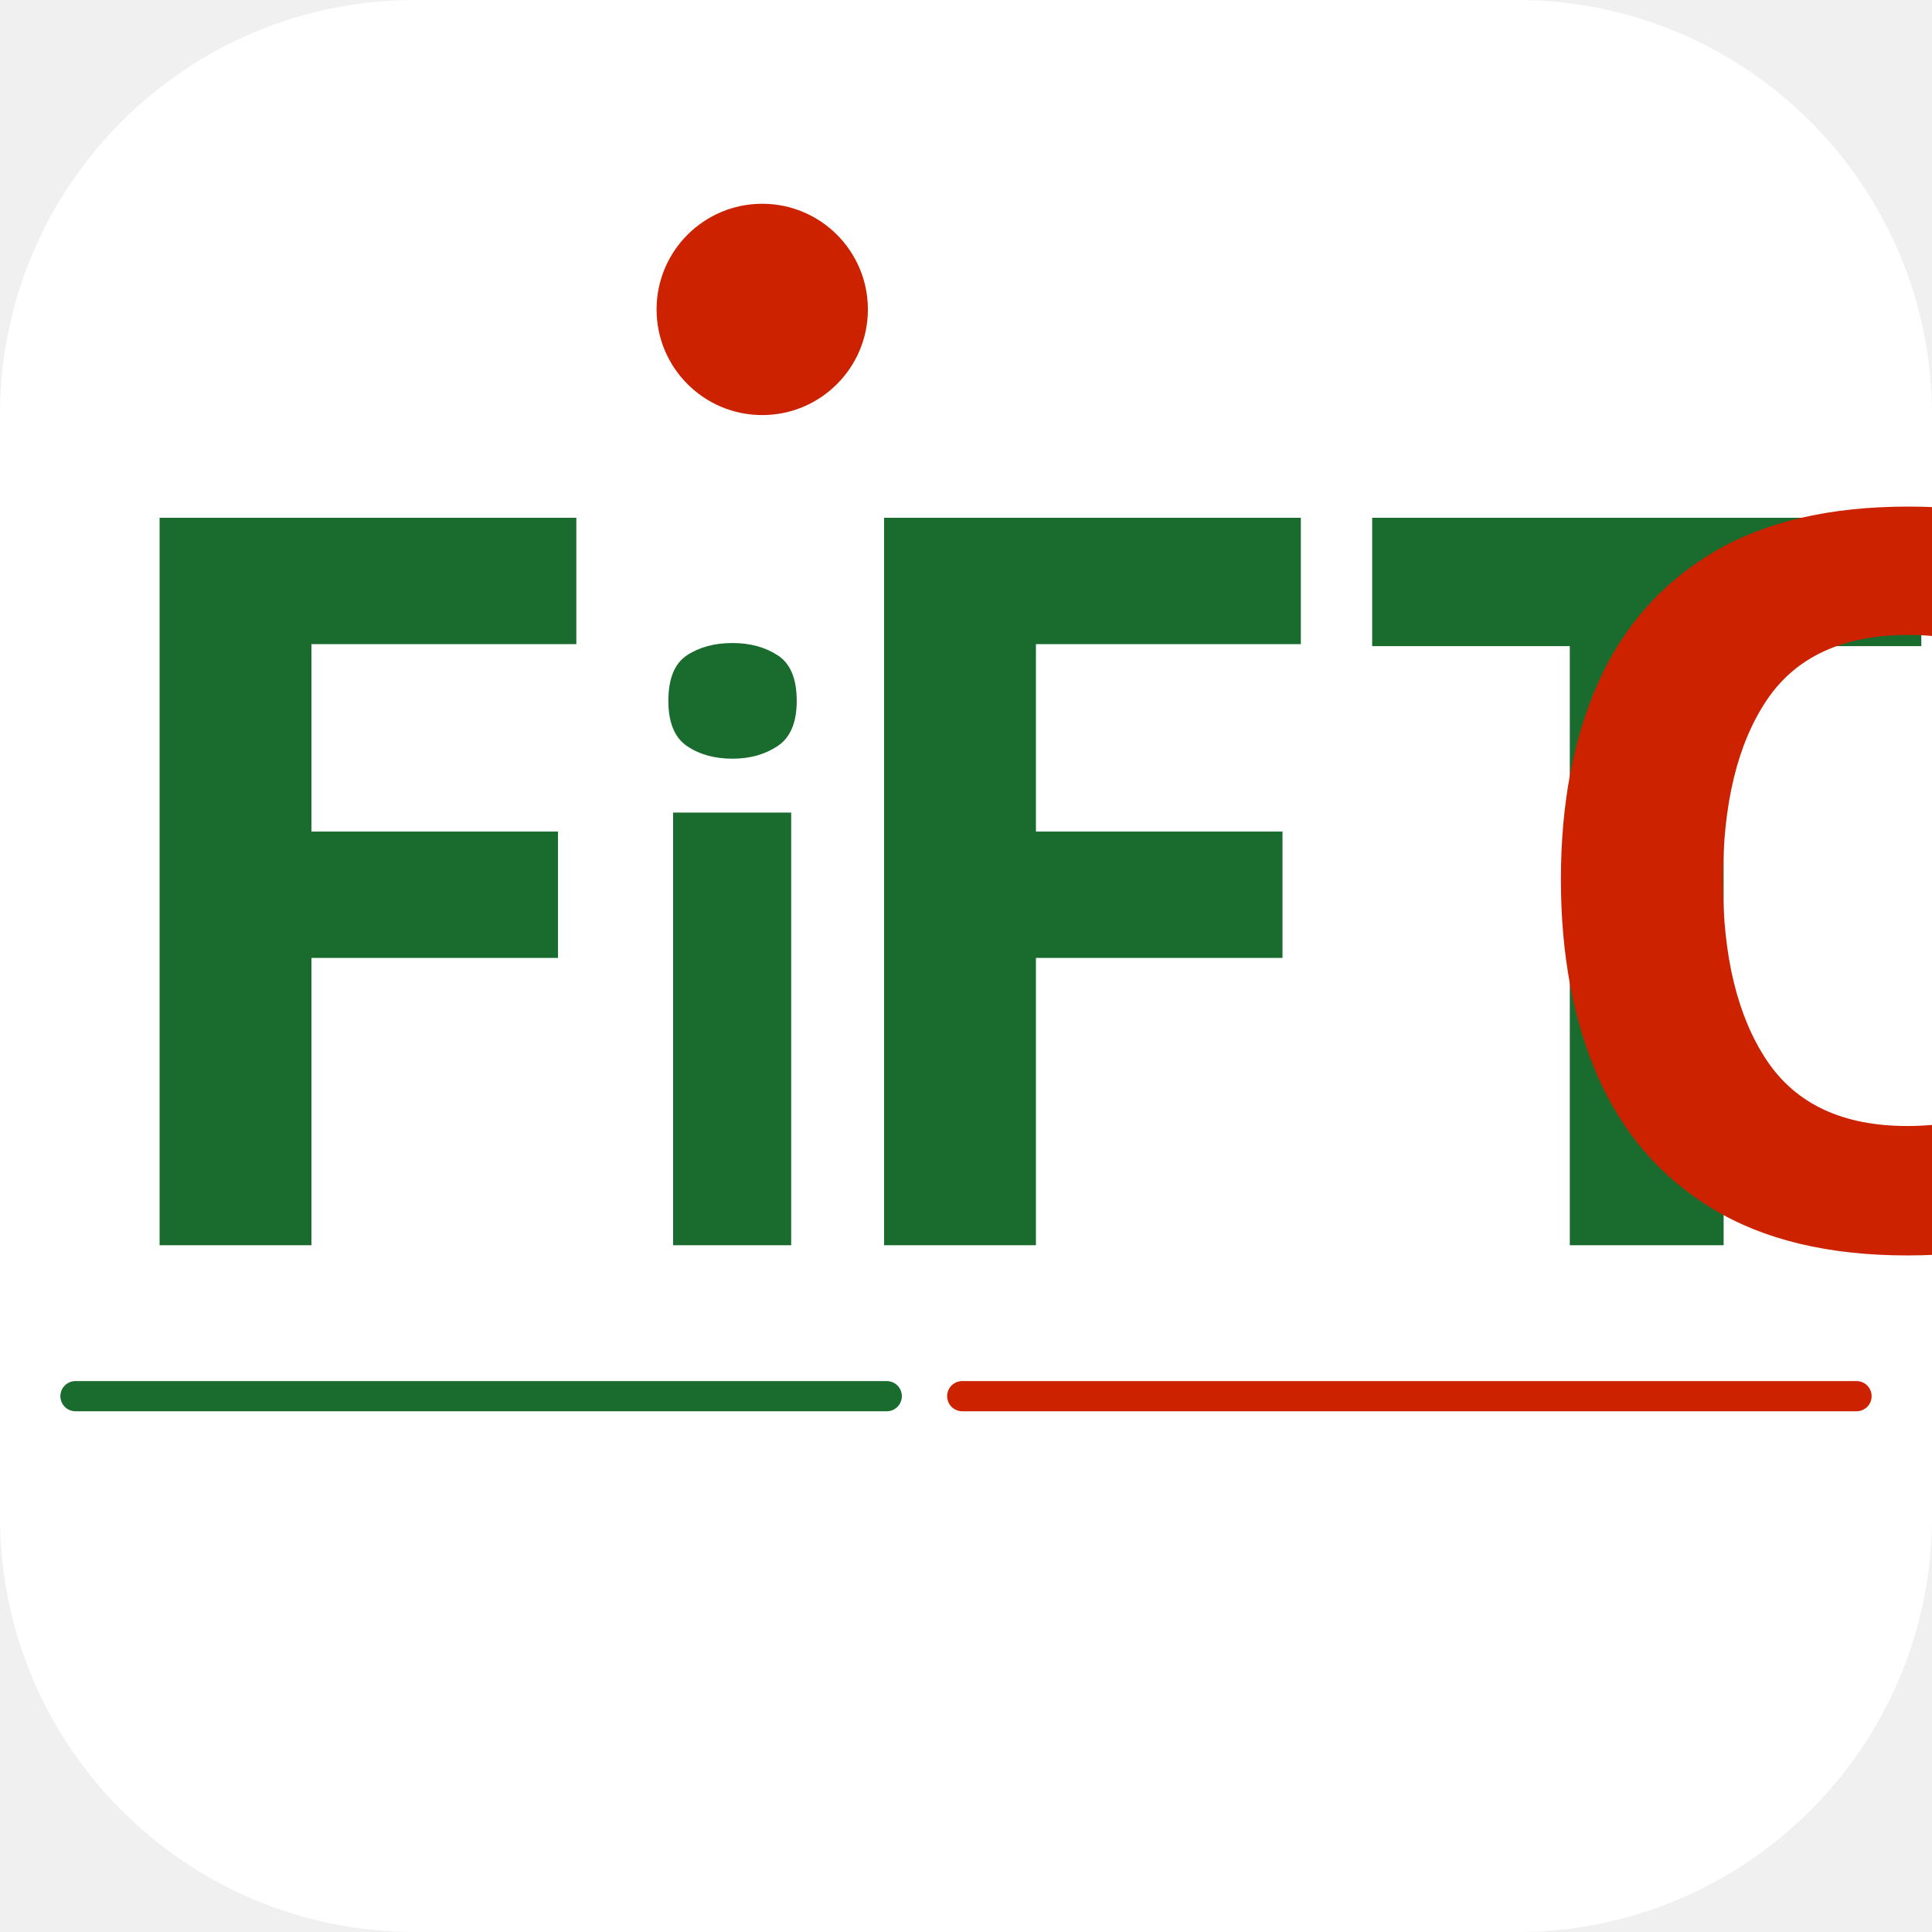
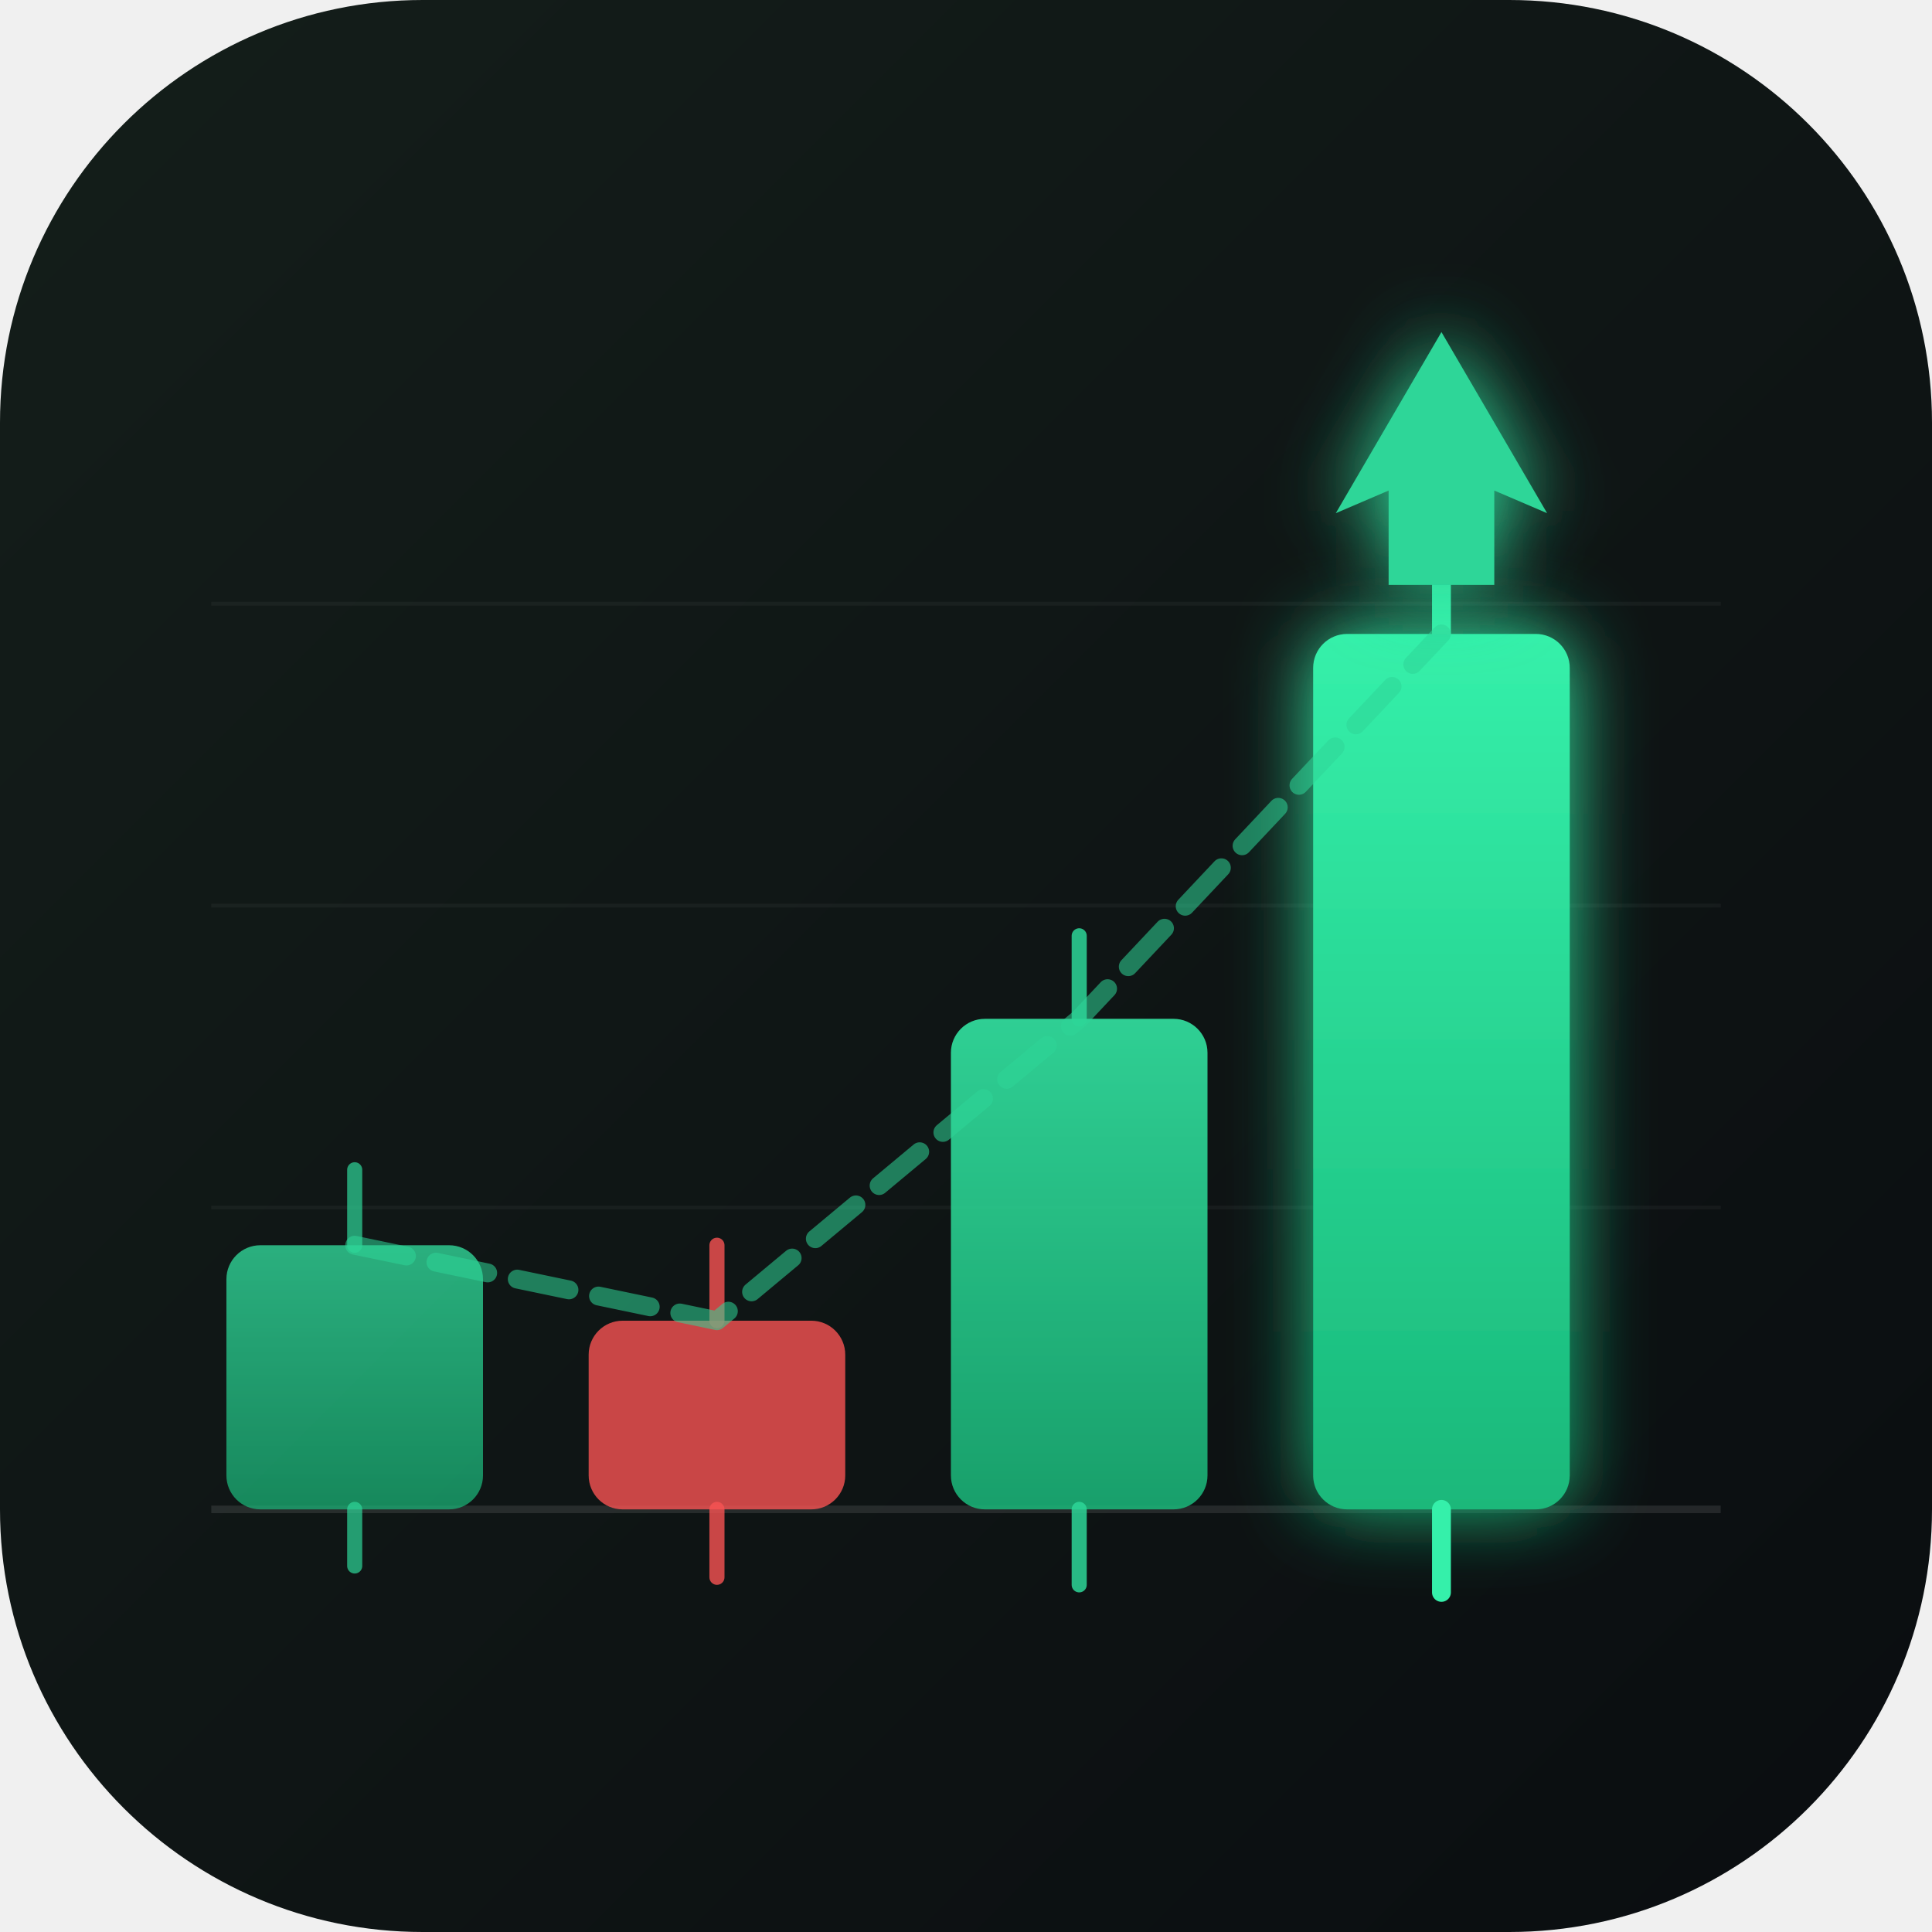
<svg xmlns="http://www.w3.org/2000/svg" viewBox="0 0 512 512">
-   <rect width="512" height="512" rx="110" fill="#ffffff" />
-   <text x="18" y="330" font-family="Arial Black,Impact,sans-serif" font-size="270" font-weight="900" fill="#1a6b2e">F</text>
-   <text x="162" y="330" font-family="Arial Black,Impact,sans-serif" font-size="210" font-weight="900" fill="#1a6b2e">i</text>
-   <circle cx="202" cy="82" r="28" fill="#cc2200" />
-   <text x="210" y="330" font-family="Arial Black,Impact,sans-serif" font-size="270" font-weight="900" fill="#1a6b2e">FT</text>
-   <text x="398" y="330" font-family="Arial Black,Impact,sans-serif" font-size="270" font-weight="900" fill="#cc2200">O</text>
-   <line x1="20" y1="370" x2="235" y2="370" stroke="#1a6b2e" stroke-width="8" stroke-linecap="round" />
-   <line x1="255" y1="370" x2="492" y2="370" stroke="#cc2200" stroke-width="8" stroke-linecap="round" />
+   <defs>
+     <linearGradient id="bg192" x1="0%" y1="0%" x2="100%" y2="100%">
+       <stop offset="0%" stop-color="#141e1a" />
+       <stop offset="100%" stop-color="#0a0d10" />
+     </linearGradient>
+     <linearGradient id="green192" x1="0%" y1="0%" x2="0%" y2="100%">
+       <stop offset="0%" stop-color="#35f0aa" />
+       <stop offset="100%" stop-color="#1ab87a" />
+     </linearGradient>
+     <filter id="glow192" x="-40%" y="-40%" width="180%" height="180%">
+       <feGaussianBlur in="SourceGraphic" stdDeviation="10" result="blur" />
+       <feMerge>
+         <feMergeNode in="blur" />
+         <feMergeNode in="SourceGraphic" />
+       </feMerge>
+     </filter>
+   </defs>
+   <rect width="512" height="512" rx="112" fill="url(#bg192)" />
+   <line x1="56" y1="320" x2="456" y2="320" stroke="rgba(255,255,255,0.04)" stroke-width="1" />
+   <line x1="56" y1="240" x2="456" y2="240" stroke="rgba(255,255,255,0.04)" stroke-width="1" />
+   <line x1="56" y1="160" x2="456" y2="160" stroke="rgba(255,255,255,0.04)" stroke-width="1" />
+   <line x1="56" y1="400" x2="456" y2="400" stroke="rgba(255,255,255,0.10)" stroke-width="2" />
+   <rect x="60" y="330" width="68" height="70" rx="9" fill="url(#green192)" opacity="0.7" />
+   <line x1="94" y1="310" x2="94" y2="330" stroke="#2dd698" stroke-width="4" stroke-linecap="round" opacity="0.7" />
+   <line x1="94" y1="400" x2="94" y2="415" stroke="#2dd698" stroke-width="4" stroke-linecap="round" opacity="0.7" />
+   <rect x="156" y="350" width="68" height="50" rx="9" fill="#f75252" opacity="0.8" />
+   <line x1="190" y1="330" x2="190" y2="350" stroke="#f75252" stroke-width="4" stroke-linecap="round" opacity="0.8" />
+   <line x1="190" y1="400" x2="190" y2="418" stroke="#f75252" stroke-width="4" stroke-linecap="round" opacity="0.8" />
+   <rect x="252" y="270" width="68" height="130" rx="9" fill="url(#green192)" opacity="0.85" />
+   <line x1="286" y1="248" x2="286" y2="270" stroke="#2dd698" stroke-width="4" stroke-linecap="round" opacity="0.85" />
+   <line x1="286" y1="400" x2="286" y2="420" stroke="#2dd698" stroke-width="4" stroke-linecap="round" opacity="0.85" />
+   <rect x="348" y="168" width="68" height="232" rx="9" fill="url(#green192)" filter="url(#glow192)" />
+   <line x1="382" y1="140" x2="382" y2="168" stroke="#35f0aa" stroke-width="5" stroke-linecap="round" />
+   <line x1="382" y1="400" x2="382" y2="422" stroke="#35f0aa" stroke-width="5" stroke-linecap="round" />
+   <polyline points="94,330 190,350 286,270 382,168" fill="none" stroke="#2dd698" stroke-width="5" stroke-linecap="round" stroke-linejoin="round" stroke-dasharray="14,8" opacity="0.55" />
+   <polygon points="382,88 410,136 396,130 396,155 368,155 368,130 354,136" fill="#2dd698" filter="url(#glow192)" />
</svg>
